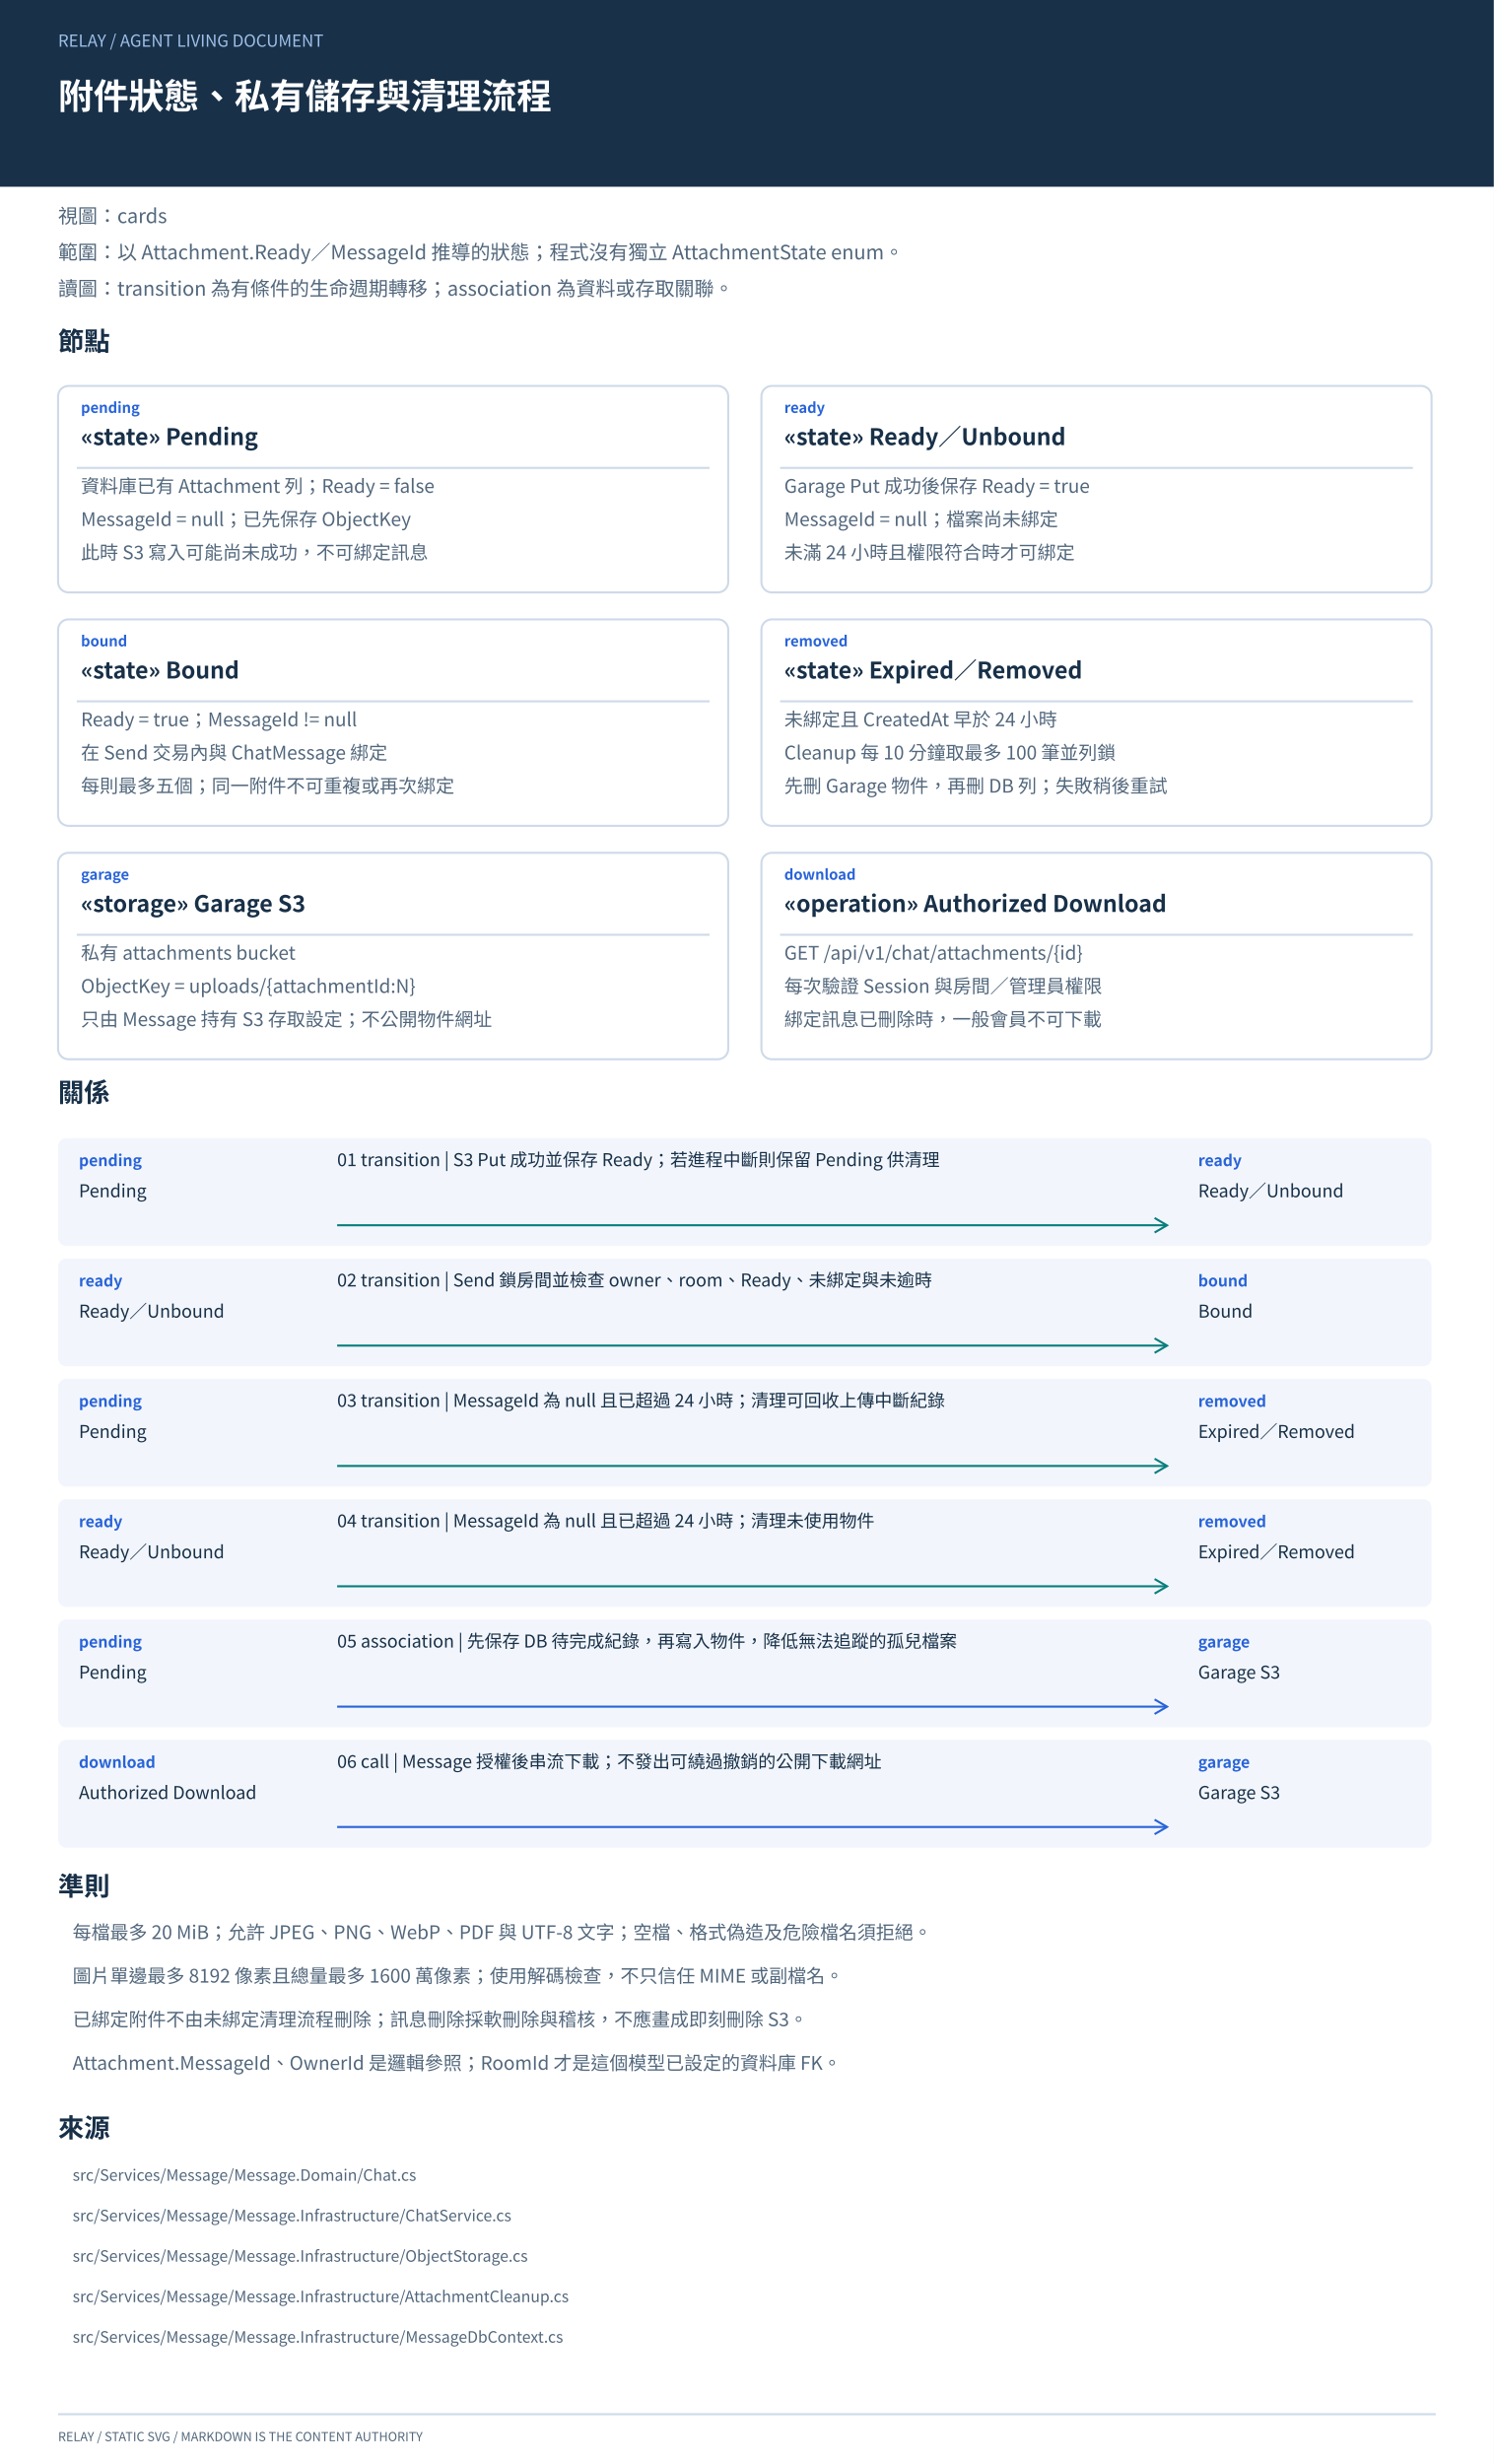
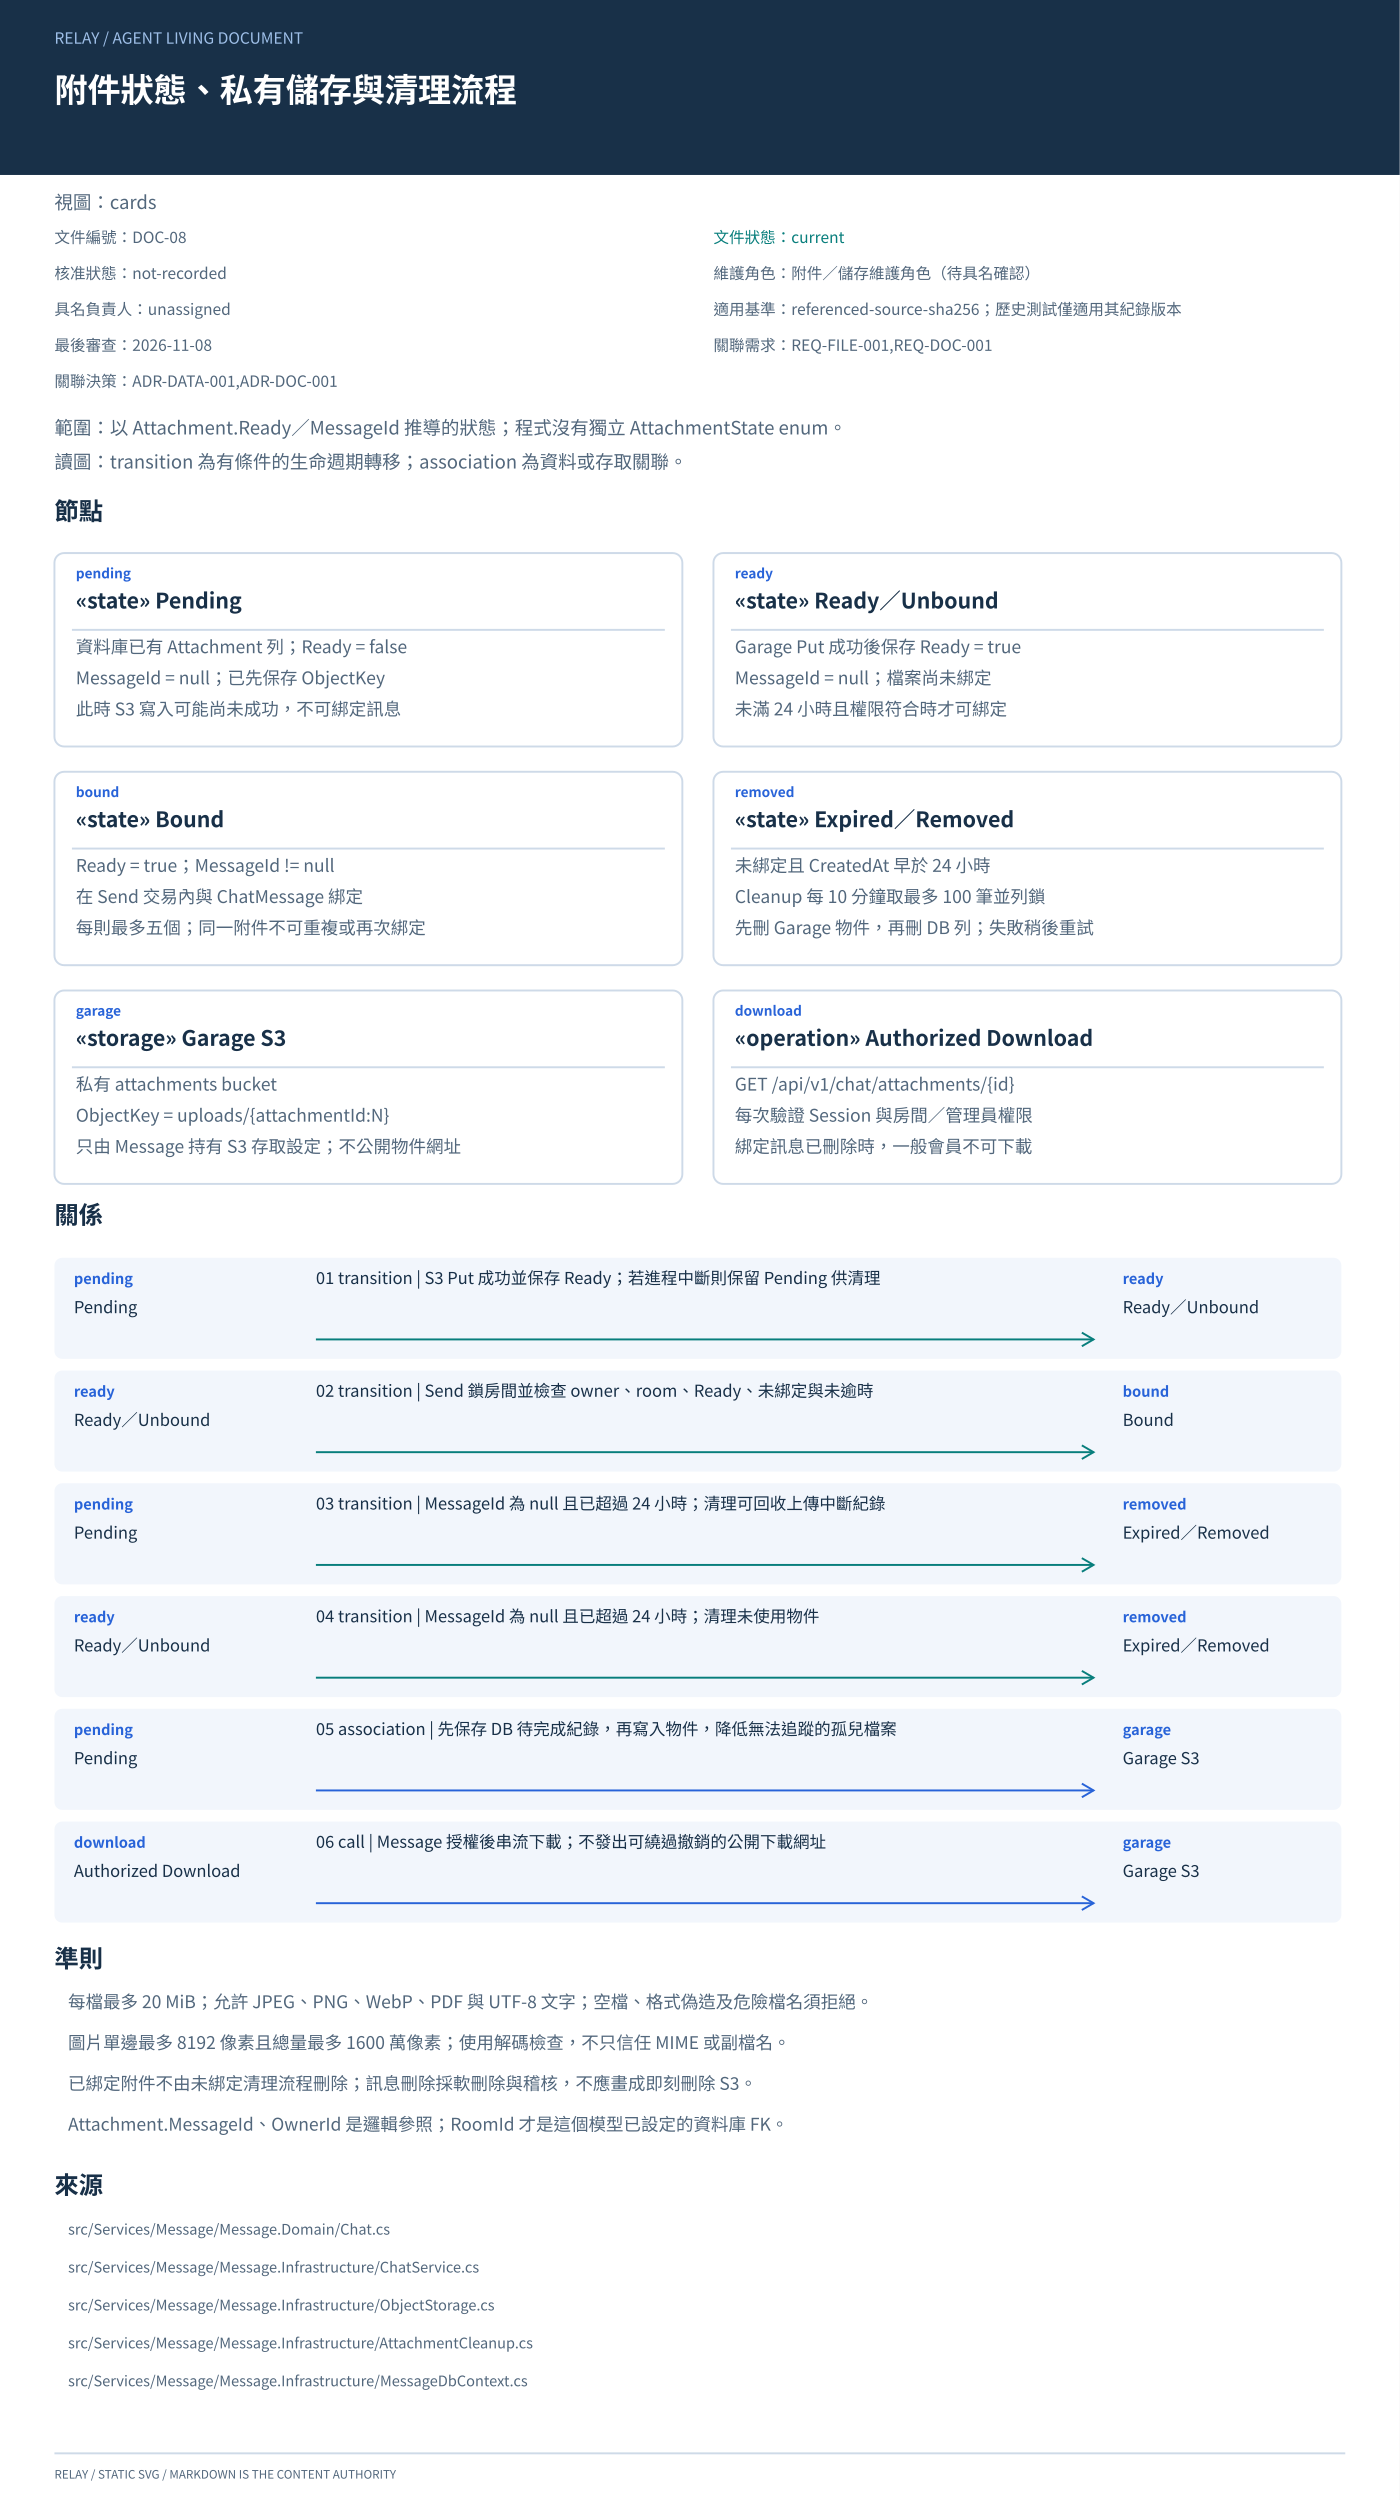
- <svg xmlns="http://www.w3.org/2000/svg" version="1.1" width="1440" height="2375" viewBox="0 0 1440 2375">
+ <svg xmlns="http://www.w3.org/2000/svg" version="1.1" width="1440" height="2572" viewBox="0 0 1440 2572">
  <g id="view" font-family="PingFang TC, Noto Sans CJK TC, Microsoft JhengHei, sans-serif" fill="#183048">
-     <rect x="0" y="0" width="1440" height="2375" fill="#FFFFFF" />
+     <rect x="0" y="0" width="1440" height="2572" fill="#FFFFFF" />
    <rect x="0" y="0" width="1440" height="180" fill="#183048" />
    <text x="56" y="45" font-size="16" fill="#9EBFE8">
      <tspan x="56" y="45">RELAY / AGENT LIVING DOCUMENT</tspan>
    </text>
    <text x="56" y="105" font-size="34" fill="#FFFFFF" font-weight="bold" id="document-title">
      <tspan x="56" y="105">附件狀態、私有儲存與清理流程</tspan>
    </text>
    <g id="intro-3">
      <text x="56" y="215" font-size="19" fill="#52677C">
        <tspan x="56" y="215">視圖：cards</tspan>
      </text>
    </g>
    <g id="intro-4">
-       <text x="56" y="250" font-size="19" fill="#52677C">
-         <tspan x="56" y="250">範圍：以 Attachment.Ready／MessageId 推導的狀態；程式沒有獨立 AttachmentState enum。</tspan>
+       <text x="56" y="250" font-size="16" fill="#52677C">
+         <tspan x="56" y="250">文件編號：DOC-08</tspan>
      </text>
    </g>
    <g id="intro-5">
-       <text x="56" y="285" font-size="19" fill="#52677C">
-         <tspan x="56" y="285">讀圖：transition 為有條件的生命週期轉移；association 為資料或存取關聯。</tspan>
+       <text x="734" y="250" font-size="16" fill="#087E7C">
+         <tspan x="734" y="250">文件狀態：current</tspan>
+       </text>
+     </g>
+     <g id="intro-6">
+       <text x="56" y="287" font-size="16" fill="#52677C">
+         <tspan x="56" y="287">核准狀態：not-recorded</tspan>
+       </text>
+     </g>
+     <g id="intro-7">
+       <text x="734" y="287" font-size="16" fill="#52677C">
+         <tspan x="734" y="287">維護角色：附件／儲存維護角色（待具名確認）</tspan>
+       </text>
+     </g>
+     <g id="intro-8">
+       <text x="56" y="324" font-size="16" fill="#52677C">
+         <tspan x="56" y="324">具名負責人：unassigned</tspan>
+       </text>
+     </g>
+     <g id="intro-9">
+       <text x="734" y="324" font-size="16" fill="#52677C">
+         <tspan x="734" y="324">適用基準：referenced-source-sha256；歷史測試僅適用其紀錄版本</tspan>
+       </text>
+     </g>
+     <g id="intro-10">
+       <text x="56" y="361" font-size="16" fill="#52677C">
+         <tspan x="56" y="361">最後審查：2026-11-08</tspan>
+       </text>
+     </g>
+     <g id="intro-11">
+       <text x="734" y="361" font-size="16" fill="#52677C">
+         <tspan x="734" y="361">關聯需求：REQ-FILE-001,REQ-DOC-001</tspan>
+       </text>
+     </g>
+     <g id="intro-12">
+       <text x="56" y="398" font-size="16" fill="#52677C">
+         <tspan x="56" y="398">關聯決策：ADR-DATA-001,ADR-DOC-001</tspan>
+       </text>
+     </g>
+     <g id="intro-13">
+       <text x="56" y="447" font-size="19" fill="#52677C">
+         <tspan x="56" y="447">範圍：以 Attachment.Ready／MessageId 推導的狀態；程式沒有獨立 AttachmentState enum。</tspan>
+       </text>
+     </g>
+     <g id="intro-14">
+       <text x="56" y="482" font-size="19" fill="#52677C">
+         <tspan x="56" y="482">讀圖：transition 為有條件的生命週期轉移；association 為資料或存取關聯。</tspan>
      </text>
    </g>
    <g id="nodes-heading">
-       <text x="56" y="338" font-size="25" fill="#183048" font-weight="bold">
-         <tspan x="56" y="338">節點</tspan>
+       <text x="56" y="535" font-size="25" fill="#183048" font-weight="bold">
+         <tspan x="56" y="535">節點</tspan>
      </text>
    </g>
    <g id="node-pending">
-       <rect x="56" y="372" width="646" height="199" rx="10" fill="#FFFFFF" stroke="#CEDAE8" stroke-width="2" />
-       <text x="78" y="398" font-size="14" fill="#2863D8" font-weight="bold">
-         <tspan x="78" y="398">pending</tspan>
-       </text>
-       <text x="78" y="429" font-size="22" fill="#183048" font-weight="bold">
-         <tspan x="78" y="429">«state» Pending</tspan>
-       </text>
-       <line x1="74" y1="451" x2="684" y2="451" stroke="#CEDAE8" stroke-width="2" />
-       <text x="78" y="475" font-size="18" fill="#52677C">
-         <tspan x="78" y="475">資料庫已有 Attachment 列；Ready = false</tspan>
-       </text>
-       <text x="78" y="507" font-size="18" fill="#52677C">
-         <tspan x="78" y="507">MessageId = null；已先保存 ObjectKey</tspan>
-       </text>
-       <text x="78" y="539" font-size="18" fill="#52677C">
-         <tspan x="78" y="539">此時 S3 寫入可能尚未成功，不可綁定訊息</tspan>
+       <rect x="56" y="569" width="646" height="199" rx="10" fill="#FFFFFF" stroke="#CEDAE8" stroke-width="2" />
+       <text x="78" y="595" font-size="14" fill="#2863D8" font-weight="bold">
+         <tspan x="78" y="595">pending</tspan>
+       </text>
+       <text x="78" y="626" font-size="22" fill="#183048" font-weight="bold">
+         <tspan x="78" y="626">«state» Pending</tspan>
+       </text>
+       <line x1="74" y1="648" x2="684" y2="648" stroke="#CEDAE8" stroke-width="2" />
+       <text x="78" y="672" font-size="18" fill="#52677C">
+         <tspan x="78" y="672">資料庫已有 Attachment 列；Ready = false</tspan>
+       </text>
+       <text x="78" y="704" font-size="18" fill="#52677C">
+         <tspan x="78" y="704">MessageId = null；已先保存 ObjectKey</tspan>
+       </text>
+       <text x="78" y="736" font-size="18" fill="#52677C">
+         <tspan x="78" y="736">此時 S3 寫入可能尚未成功，不可綁定訊息</tspan>
      </text>
    </g>
    <g id="node-ready">
-       <rect x="734" y="372" width="646" height="199" rx="10" fill="#FFFFFF" stroke="#CEDAE8" stroke-width="2" />
-       <text x="756" y="398" font-size="14" fill="#2863D8" font-weight="bold">
-         <tspan x="756" y="398">ready</tspan>
-       </text>
-       <text x="756" y="429" font-size="22" fill="#183048" font-weight="bold">
-         <tspan x="756" y="429">«state» Ready／Unbound</tspan>
-       </text>
-       <line x1="752" y1="451" x2="1362" y2="451" stroke="#CEDAE8" stroke-width="2" />
-       <text x="756" y="475" font-size="18" fill="#52677C">
-         <tspan x="756" y="475">Garage Put 成功後保存 Ready = true</tspan>
-       </text>
-       <text x="756" y="507" font-size="18" fill="#52677C">
-         <tspan x="756" y="507">MessageId = null；檔案尚未綁定</tspan>
-       </text>
-       <text x="756" y="539" font-size="18" fill="#52677C">
-         <tspan x="756" y="539">未滿 24 小時且權限符合時才可綁定</tspan>
+       <rect x="734" y="569" width="646" height="199" rx="10" fill="#FFFFFF" stroke="#CEDAE8" stroke-width="2" />
+       <text x="756" y="595" font-size="14" fill="#2863D8" font-weight="bold">
+         <tspan x="756" y="595">ready</tspan>
+       </text>
+       <text x="756" y="626" font-size="22" fill="#183048" font-weight="bold">
+         <tspan x="756" y="626">«state» Ready／Unbound</tspan>
+       </text>
+       <line x1="752" y1="648" x2="1362" y2="648" stroke="#CEDAE8" stroke-width="2" />
+       <text x="756" y="672" font-size="18" fill="#52677C">
+         <tspan x="756" y="672">Garage Put 成功後保存 Ready = true</tspan>
+       </text>
+       <text x="756" y="704" font-size="18" fill="#52677C">
+         <tspan x="756" y="704">MessageId = null；檔案尚未綁定</tspan>
+       </text>
+       <text x="756" y="736" font-size="18" fill="#52677C">
+         <tspan x="756" y="736">未滿 24 小時且權限符合時才可綁定</tspan>
      </text>
    </g>
    <g id="node-bound">
-       <rect x="56" y="597" width="646" height="199" rx="10" fill="#FFFFFF" stroke="#CEDAE8" stroke-width="2" />
-       <text x="78" y="623" font-size="14" fill="#2863D8" font-weight="bold">
-         <tspan x="78" y="623">bound</tspan>
-       </text>
-       <text x="78" y="654" font-size="22" fill="#183048" font-weight="bold">
-         <tspan x="78" y="654">«state» Bound</tspan>
-       </text>
-       <line x1="74" y1="676" x2="684" y2="676" stroke="#CEDAE8" stroke-width="2" />
-       <text x="78" y="700" font-size="18" fill="#52677C">
-         <tspan x="78" y="700">Ready = true；MessageId != null</tspan>
-       </text>
-       <text x="78" y="732" font-size="18" fill="#52677C">
-         <tspan x="78" y="732">在 Send 交易內與 ChatMessage 綁定</tspan>
-       </text>
-       <text x="78" y="764" font-size="18" fill="#52677C">
-         <tspan x="78" y="764">每則最多五個；同一附件不可重複或再次綁定</tspan>
+       <rect x="56" y="794" width="646" height="199" rx="10" fill="#FFFFFF" stroke="#CEDAE8" stroke-width="2" />
+       <text x="78" y="820" font-size="14" fill="#2863D8" font-weight="bold">
+         <tspan x="78" y="820">bound</tspan>
+       </text>
+       <text x="78" y="851" font-size="22" fill="#183048" font-weight="bold">
+         <tspan x="78" y="851">«state» Bound</tspan>
+       </text>
+       <line x1="74" y1="873" x2="684" y2="873" stroke="#CEDAE8" stroke-width="2" />
+       <text x="78" y="897" font-size="18" fill="#52677C">
+         <tspan x="78" y="897">Ready = true；MessageId != null</tspan>
+       </text>
+       <text x="78" y="929" font-size="18" fill="#52677C">
+         <tspan x="78" y="929">在 Send 交易內與 ChatMessage 綁定</tspan>
+       </text>
+       <text x="78" y="961" font-size="18" fill="#52677C">
+         <tspan x="78" y="961">每則最多五個；同一附件不可重複或再次綁定</tspan>
      </text>
    </g>
    <g id="node-removed">
-       <rect x="734" y="597" width="646" height="199" rx="10" fill="#FFFFFF" stroke="#CEDAE8" stroke-width="2" />
-       <text x="756" y="623" font-size="14" fill="#2863D8" font-weight="bold">
-         <tspan x="756" y="623">removed</tspan>
-       </text>
-       <text x="756" y="654" font-size="22" fill="#183048" font-weight="bold">
-         <tspan x="756" y="654">«state» Expired／Removed</tspan>
-       </text>
-       <line x1="752" y1="676" x2="1362" y2="676" stroke="#CEDAE8" stroke-width="2" />
-       <text x="756" y="700" font-size="18" fill="#52677C">
-         <tspan x="756" y="700">未綁定且 CreatedAt 早於 24 小時</tspan>
-       </text>
-       <text x="756" y="732" font-size="18" fill="#52677C">
-         <tspan x="756" y="732">Cleanup 每 10 分鐘取最多 100 筆並列鎖</tspan>
-       </text>
-       <text x="756" y="764" font-size="18" fill="#52677C">
-         <tspan x="756" y="764">先刪 Garage 物件，再刪 DB 列；失敗稍後重試</tspan>
+       <rect x="734" y="794" width="646" height="199" rx="10" fill="#FFFFFF" stroke="#CEDAE8" stroke-width="2" />
+       <text x="756" y="820" font-size="14" fill="#2863D8" font-weight="bold">
+         <tspan x="756" y="820">removed</tspan>
+       </text>
+       <text x="756" y="851" font-size="22" fill="#183048" font-weight="bold">
+         <tspan x="756" y="851">«state» Expired／Removed</tspan>
+       </text>
+       <line x1="752" y1="873" x2="1362" y2="873" stroke="#CEDAE8" stroke-width="2" />
+       <text x="756" y="897" font-size="18" fill="#52677C">
+         <tspan x="756" y="897">未綁定且 CreatedAt 早於 24 小時</tspan>
+       </text>
+       <text x="756" y="929" font-size="18" fill="#52677C">
+         <tspan x="756" y="929">Cleanup 每 10 分鐘取最多 100 筆並列鎖</tspan>
+       </text>
+       <text x="756" y="961" font-size="18" fill="#52677C">
+         <tspan x="756" y="961">先刪 Garage 物件，再刪 DB 列；失敗稍後重試</tspan>
      </text>
    </g>
    <g id="node-garage">
-       <rect x="56" y="822" width="646" height="199" rx="10" fill="#FFFFFF" stroke="#CEDAE8" stroke-width="2" />
-       <text x="78" y="848" font-size="14" fill="#2863D8" font-weight="bold">
-         <tspan x="78" y="848">garage</tspan>
-       </text>
-       <text x="78" y="879" font-size="22" fill="#183048" font-weight="bold">
-         <tspan x="78" y="879">«storage» Garage S3</tspan>
-       </text>
-       <line x1="74" y1="901" x2="684" y2="901" stroke="#CEDAE8" stroke-width="2" />
-       <text x="78" y="925" font-size="18" fill="#52677C">
-         <tspan x="78" y="925">私有 attachments bucket</tspan>
-       </text>
-       <text x="78" y="957" font-size="18" fill="#52677C">
-         <tspan x="78" y="957">ObjectKey = uploads/{attachmentId:N}</tspan>
-       </text>
-       <text x="78" y="989" font-size="18" fill="#52677C">
-         <tspan x="78" y="989">只由 Message 持有 S3 存取設定；不公開物件網址</tspan>
+       <rect x="56" y="1019" width="646" height="199" rx="10" fill="#FFFFFF" stroke="#CEDAE8" stroke-width="2" />
+       <text x="78" y="1045" font-size="14" fill="#2863D8" font-weight="bold">
+         <tspan x="78" y="1045">garage</tspan>
+       </text>
+       <text x="78" y="1076" font-size="22" fill="#183048" font-weight="bold">
+         <tspan x="78" y="1076">«storage» Garage S3</tspan>
+       </text>
+       <line x1="74" y1="1098" x2="684" y2="1098" stroke="#CEDAE8" stroke-width="2" />
+       <text x="78" y="1122" font-size="18" fill="#52677C">
+         <tspan x="78" y="1122">私有 attachments bucket</tspan>
+       </text>
+       <text x="78" y="1154" font-size="18" fill="#52677C">
+         <tspan x="78" y="1154">ObjectKey = uploads/{attachmentId:N}</tspan>
+       </text>
+       <text x="78" y="1186" font-size="18" fill="#52677C">
+         <tspan x="78" y="1186">只由 Message 持有 S3 存取設定；不公開物件網址</tspan>
      </text>
    </g>
    <g id="node-download">
-       <rect x="734" y="822" width="646" height="199" rx="10" fill="#FFFFFF" stroke="#CEDAE8" stroke-width="2" />
-       <text x="756" y="848" font-size="14" fill="#2863D8" font-weight="bold">
-         <tspan x="756" y="848">download</tspan>
-       </text>
-       <text x="756" y="879" font-size="22" fill="#183048" font-weight="bold">
-         <tspan x="756" y="879">«operation» Authorized Download</tspan>
-       </text>
-       <line x1="752" y1="901" x2="1362" y2="901" stroke="#CEDAE8" stroke-width="2" />
-       <text x="756" y="925" font-size="18" fill="#52677C">
-         <tspan x="756" y="925">GET /api/v1/chat/attachments/{id}</tspan>
-       </text>
-       <text x="756" y="957" font-size="18" fill="#52677C">
-         <tspan x="756" y="957">每次驗證 Session 與房間／管理員權限</tspan>
-       </text>
-       <text x="756" y="989" font-size="18" fill="#52677C">
-         <tspan x="756" y="989">綁定訊息已刪除時，一般會員不可下載</tspan>
+       <rect x="734" y="1019" width="646" height="199" rx="10" fill="#FFFFFF" stroke="#CEDAE8" stroke-width="2" />
+       <text x="756" y="1045" font-size="14" fill="#2863D8" font-weight="bold">
+         <tspan x="756" y="1045">download</tspan>
+       </text>
+       <text x="756" y="1076" font-size="22" fill="#183048" font-weight="bold">
+         <tspan x="756" y="1076">«operation» Authorized Download</tspan>
+       </text>
+       <line x1="752" y1="1098" x2="1362" y2="1098" stroke="#CEDAE8" stroke-width="2" />
+       <text x="756" y="1122" font-size="18" fill="#52677C">
+         <tspan x="756" y="1122">GET /api/v1/chat/attachments/{id}</tspan>
+       </text>
+       <text x="756" y="1154" font-size="18" fill="#52677C">
+         <tspan x="756" y="1154">每次驗證 Session 與房間／管理員權限</tspan>
+       </text>
+       <text x="756" y="1186" font-size="18" fill="#52677C">
+         <tspan x="756" y="1186">綁定訊息已刪除時，一般會員不可下載</tspan>
      </text>
    </g>
    <g id="edges-heading">
-       <text x="56" y="1062" font-size="25" fill="#183048" font-weight="bold">
-         <tspan x="56" y="1062">關係</tspan>
+       <text x="56" y="1259" font-size="25" fill="#183048" font-weight="bold">
+         <tspan x="56" y="1259">關係</tspan>
      </text>
    </g>
    <g id="edge-1">
-       <rect x="56" y="1097" width="1324" height="104" rx="8" fill="#F2F6FC" />
-       <text x="76" y="1124" font-size="15" fill="#2863D8" font-weight="bold">
-         <tspan x="76" y="1124">pending</tspan>
-       </text>
-       <text x="76" y="1154" font-size="17" fill="#183048">
-         <tspan x="76" y="1154">Pending</tspan>
-       </text>
-       <text x="1155" y="1124" font-size="15" fill="#2863D8" font-weight="bold">
-         <tspan x="1155" y="1124">ready</tspan>
-       </text>
-       <text x="1155" y="1154" font-size="17" fill="#183048">
-         <tspan x="1155" y="1154">Ready／Unbound</tspan>
-       </text>
-       <text x="325" y="1124" font-size="17" fill="#183048">
-         <tspan x="325" y="1124">01 transition | S3 Put 成功並保存 Ready；若進程中斷則保留 Pending 供清理</tspan>
-       </text>
-       <line x1="325" y1="1181" x2="1125" y2="1181" stroke="#087E7C" stroke-width="2" />
-       <polyline points="1113,1174 1125,1181 1113,1188" fill="none" stroke="#087E7C" stroke-width="2" />
+       <rect x="56" y="1294" width="1324" height="104" rx="8" fill="#F2F6FC" />
+       <text x="76" y="1321" font-size="15" fill="#2863D8" font-weight="bold">
+         <tspan x="76" y="1321">pending</tspan>
+       </text>
+       <text x="76" y="1351" font-size="17" fill="#183048">
+         <tspan x="76" y="1351">Pending</tspan>
+       </text>
+       <text x="1155" y="1321" font-size="15" fill="#2863D8" font-weight="bold">
+         <tspan x="1155" y="1321">ready</tspan>
+       </text>
+       <text x="1155" y="1351" font-size="17" fill="#183048">
+         <tspan x="1155" y="1351">Ready／Unbound</tspan>
+       </text>
+       <text x="325" y="1321" font-size="17" fill="#183048">
+         <tspan x="325" y="1321">01 transition | S3 Put 成功並保存 Ready；若進程中斷則保留 Pending 供清理</tspan>
+       </text>
+       <line x1="325" y1="1378" x2="1125" y2="1378" stroke="#087E7C" stroke-width="2" />
+       <polyline points="1113,1371 1125,1378 1113,1385" fill="none" stroke="#087E7C" stroke-width="2" />
    </g>
    <g id="edge-2">
-       <rect x="56" y="1213" width="1324" height="104" rx="8" fill="#F2F6FC" />
-       <text x="76" y="1240" font-size="15" fill="#2863D8" font-weight="bold">
-         <tspan x="76" y="1240">ready</tspan>
-       </text>
-       <text x="76" y="1270" font-size="17" fill="#183048">
-         <tspan x="76" y="1270">Ready／Unbound</tspan>
-       </text>
-       <text x="1155" y="1240" font-size="15" fill="#2863D8" font-weight="bold">
-         <tspan x="1155" y="1240">bound</tspan>
-       </text>
-       <text x="1155" y="1270" font-size="17" fill="#183048">
-         <tspan x="1155" y="1270">Bound</tspan>
-       </text>
-       <text x="325" y="1240" font-size="17" fill="#183048">
-         <tspan x="325" y="1240">02 transition | Send 鎖房間並檢查 owner、room、Ready、未綁定與未逾時</tspan>
-       </text>
-       <line x1="325" y1="1297" x2="1125" y2="1297" stroke="#087E7C" stroke-width="2" />
-       <polyline points="1113,1290 1125,1297 1113,1304" fill="none" stroke="#087E7C" stroke-width="2" />
+       <rect x="56" y="1410" width="1324" height="104" rx="8" fill="#F2F6FC" />
+       <text x="76" y="1437" font-size="15" fill="#2863D8" font-weight="bold">
+         <tspan x="76" y="1437">ready</tspan>
+       </text>
+       <text x="76" y="1467" font-size="17" fill="#183048">
+         <tspan x="76" y="1467">Ready／Unbound</tspan>
+       </text>
+       <text x="1155" y="1437" font-size="15" fill="#2863D8" font-weight="bold">
+         <tspan x="1155" y="1437">bound</tspan>
+       </text>
+       <text x="1155" y="1467" font-size="17" fill="#183048">
+         <tspan x="1155" y="1467">Bound</tspan>
+       </text>
+       <text x="325" y="1437" font-size="17" fill="#183048">
+         <tspan x="325" y="1437">02 transition | Send 鎖房間並檢查 owner、room、Ready、未綁定與未逾時</tspan>
+       </text>
+       <line x1="325" y1="1494" x2="1125" y2="1494" stroke="#087E7C" stroke-width="2" />
+       <polyline points="1113,1487 1125,1494 1113,1501" fill="none" stroke="#087E7C" stroke-width="2" />
    </g>
    <g id="edge-3">
-       <rect x="56" y="1329" width="1324" height="104" rx="8" fill="#F2F6FC" />
-       <text x="76" y="1356" font-size="15" fill="#2863D8" font-weight="bold">
-         <tspan x="76" y="1356">pending</tspan>
-       </text>
-       <text x="76" y="1386" font-size="17" fill="#183048">
-         <tspan x="76" y="1386">Pending</tspan>
-       </text>
-       <text x="1155" y="1356" font-size="15" fill="#2863D8" font-weight="bold">
-         <tspan x="1155" y="1356">removed</tspan>
-       </text>
-       <text x="1155" y="1386" font-size="17" fill="#183048">
-         <tspan x="1155" y="1386">Expired／Removed</tspan>
-       </text>
-       <text x="325" y="1356" font-size="17" fill="#183048">
-         <tspan x="325" y="1356">03 transition | MessageId 為 null 且已超過 24 小時；清理可回收上傳中斷紀錄</tspan>
-       </text>
-       <line x1="325" y1="1413" x2="1125" y2="1413" stroke="#087E7C" stroke-width="2" />
-       <polyline points="1113,1406 1125,1413 1113,1420" fill="none" stroke="#087E7C" stroke-width="2" />
+       <rect x="56" y="1526" width="1324" height="104" rx="8" fill="#F2F6FC" />
+       <text x="76" y="1553" font-size="15" fill="#2863D8" font-weight="bold">
+         <tspan x="76" y="1553">pending</tspan>
+       </text>
+       <text x="76" y="1583" font-size="17" fill="#183048">
+         <tspan x="76" y="1583">Pending</tspan>
+       </text>
+       <text x="1155" y="1553" font-size="15" fill="#2863D8" font-weight="bold">
+         <tspan x="1155" y="1553">removed</tspan>
+       </text>
+       <text x="1155" y="1583" font-size="17" fill="#183048">
+         <tspan x="1155" y="1583">Expired／Removed</tspan>
+       </text>
+       <text x="325" y="1553" font-size="17" fill="#183048">
+         <tspan x="325" y="1553">03 transition | MessageId 為 null 且已超過 24 小時；清理可回收上傳中斷紀錄</tspan>
+       </text>
+       <line x1="325" y1="1610" x2="1125" y2="1610" stroke="#087E7C" stroke-width="2" />
+       <polyline points="1113,1603 1125,1610 1113,1617" fill="none" stroke="#087E7C" stroke-width="2" />
    </g>
    <g id="edge-4">
-       <rect x="56" y="1445" width="1324" height="104" rx="8" fill="#F2F6FC" />
-       <text x="76" y="1472" font-size="15" fill="#2863D8" font-weight="bold">
-         <tspan x="76" y="1472">ready</tspan>
-       </text>
-       <text x="76" y="1502" font-size="17" fill="#183048">
-         <tspan x="76" y="1502">Ready／Unbound</tspan>
-       </text>
-       <text x="1155" y="1472" font-size="15" fill="#2863D8" font-weight="bold">
-         <tspan x="1155" y="1472">removed</tspan>
-       </text>
-       <text x="1155" y="1502" font-size="17" fill="#183048">
-         <tspan x="1155" y="1502">Expired／Removed</tspan>
-       </text>
-       <text x="325" y="1472" font-size="17" fill="#183048">
-         <tspan x="325" y="1472">04 transition | MessageId 為 null 且已超過 24 小時；清理未使用物件</tspan>
-       </text>
-       <line x1="325" y1="1529" x2="1125" y2="1529" stroke="#087E7C" stroke-width="2" />
-       <polyline points="1113,1522 1125,1529 1113,1536" fill="none" stroke="#087E7C" stroke-width="2" />
+       <rect x="56" y="1642" width="1324" height="104" rx="8" fill="#F2F6FC" />
+       <text x="76" y="1669" font-size="15" fill="#2863D8" font-weight="bold">
+         <tspan x="76" y="1669">ready</tspan>
+       </text>
+       <text x="76" y="1699" font-size="17" fill="#183048">
+         <tspan x="76" y="1699">Ready／Unbound</tspan>
+       </text>
+       <text x="1155" y="1669" font-size="15" fill="#2863D8" font-weight="bold">
+         <tspan x="1155" y="1669">removed</tspan>
+       </text>
+       <text x="1155" y="1699" font-size="17" fill="#183048">
+         <tspan x="1155" y="1699">Expired／Removed</tspan>
+       </text>
+       <text x="325" y="1669" font-size="17" fill="#183048">
+         <tspan x="325" y="1669">04 transition | MessageId 為 null 且已超過 24 小時；清理未使用物件</tspan>
+       </text>
+       <line x1="325" y1="1726" x2="1125" y2="1726" stroke="#087E7C" stroke-width="2" />
+       <polyline points="1113,1719 1125,1726 1113,1733" fill="none" stroke="#087E7C" stroke-width="2" />
    </g>
    <g id="edge-5">
-       <rect x="56" y="1561" width="1324" height="104" rx="8" fill="#F2F6FC" />
-       <text x="76" y="1588" font-size="15" fill="#2863D8" font-weight="bold">
-         <tspan x="76" y="1588">pending</tspan>
-       </text>
-       <text x="76" y="1618" font-size="17" fill="#183048">
-         <tspan x="76" y="1618">Pending</tspan>
-       </text>
-       <text x="1155" y="1588" font-size="15" fill="#2863D8" font-weight="bold">
-         <tspan x="1155" y="1588">garage</tspan>
-       </text>
-       <text x="1155" y="1618" font-size="17" fill="#183048">
-         <tspan x="1155" y="1618">Garage S3</tspan>
-       </text>
-       <text x="325" y="1588" font-size="17" fill="#183048">
-         <tspan x="325" y="1588">05 association | 先保存 DB 待完成紀錄，再寫入物件，降低無法追蹤的孤兒檔案</tspan>
-       </text>
-       <line x1="325" y1="1645" x2="1125" y2="1645" stroke="#2863D8" stroke-width="2" />
-       <polyline points="1113,1638 1125,1645 1113,1652" fill="none" stroke="#2863D8" stroke-width="2" />
+       <rect x="56" y="1758" width="1324" height="104" rx="8" fill="#F2F6FC" />
+       <text x="76" y="1785" font-size="15" fill="#2863D8" font-weight="bold">
+         <tspan x="76" y="1785">pending</tspan>
+       </text>
+       <text x="76" y="1815" font-size="17" fill="#183048">
+         <tspan x="76" y="1815">Pending</tspan>
+       </text>
+       <text x="1155" y="1785" font-size="15" fill="#2863D8" font-weight="bold">
+         <tspan x="1155" y="1785">garage</tspan>
+       </text>
+       <text x="1155" y="1815" font-size="17" fill="#183048">
+         <tspan x="1155" y="1815">Garage S3</tspan>
+       </text>
+       <text x="325" y="1785" font-size="17" fill="#183048">
+         <tspan x="325" y="1785">05 association | 先保存 DB 待完成紀錄，再寫入物件，降低無法追蹤的孤兒檔案</tspan>
+       </text>
+       <line x1="325" y1="1842" x2="1125" y2="1842" stroke="#2863D8" stroke-width="2" />
+       <polyline points="1113,1835 1125,1842 1113,1849" fill="none" stroke="#2863D8" stroke-width="2" />
    </g>
    <g id="edge-6">
-       <rect x="56" y="1677" width="1324" height="104" rx="8" fill="#F2F6FC" />
-       <text x="76" y="1704" font-size="15" fill="#2863D8" font-weight="bold">
-         <tspan x="76" y="1704">download</tspan>
-       </text>
-       <text x="76" y="1734" font-size="17" fill="#183048">
-         <tspan x="76" y="1734">Authorized Download</tspan>
-       </text>
-       <text x="1155" y="1704" font-size="15" fill="#2863D8" font-weight="bold">
-         <tspan x="1155" y="1704">garage</tspan>
-       </text>
-       <text x="1155" y="1734" font-size="17" fill="#183048">
-         <tspan x="1155" y="1734">Garage S3</tspan>
-       </text>
-       <text x="325" y="1704" font-size="17" fill="#183048">
-         <tspan x="325" y="1704">06 call | Message 授權後串流下載；不發出可繞過撤銷的公開下載網址</tspan>
-       </text>
-       <line x1="325" y1="1761" x2="1125" y2="1761" stroke="#2863D8" stroke-width="2" />
-       <polyline points="1113,1754 1125,1761 1113,1768" fill="none" stroke="#2863D8" stroke-width="2" />
-     </g>
-     <g id="section-54">
-       <text x="56" y="1827" font-size="25" fill="#183048" font-weight="bold">
-         <tspan x="56" y="1827">準則</tspan>
-       </text>
-     </g>
-     <g id="line-56">
-       <text x="70" y="1869" font-size="18" fill="#52677C">
-         <tspan x="70" y="1869">每檔最多 20 MiB；允許 JPEG、PNG、WebP、PDF 與 UTF-8 文字；空檔、格式偽造及危險檔名須拒絕。</tspan>
-       </text>
-     </g>
-     <g id="line-57">
-       <text x="70" y="1911" font-size="18" fill="#52677C">
-         <tspan x="70" y="1911">圖片單邊最多 8192 像素且總量最多 1600 萬像素；使用解碼檢查，不只信任 MIME 或副檔名。</tspan>
-       </text>
-     </g>
-     <g id="line-58">
-       <text x="70" y="1953" font-size="18" fill="#52677C">
-         <tspan x="70" y="1953">已綁定附件不由未綁定清理流程刪除；訊息刪除採軟刪除與稽核，不應畫成即刻刪除 S3。</tspan>
-       </text>
-     </g>
-     <g id="line-59">
-       <text x="70" y="1995" font-size="18" fill="#52677C">
-         <tspan x="70" y="1995">Attachment.MessageId、OwnerId 是邏輯參照；RoomId 才是這個模型已設定的資料庫 FK。</tspan>
-       </text>
-     </g>
-     <g id="section-61">
-       <text x="56" y="2060" font-size="25" fill="#183048" font-weight="bold">
-         <tspan x="56" y="2060">來源</tspan>
-       </text>
-     </g>
-     <g id="line-63">
-       <text x="70" y="2102" font-size="15" fill="#52677C">
-         <tspan x="70" y="2102">src/Services/Message/Message.Domain/Chat.cs</tspan>
-       </text>
-     </g>
-     <g id="line-64">
-       <text x="70" y="2141" font-size="15" fill="#52677C">
-         <tspan x="70" y="2141">src/Services/Message/Message.Infrastructure/ChatService.cs</tspan>
+       <rect x="56" y="1874" width="1324" height="104" rx="8" fill="#F2F6FC" />
+       <text x="76" y="1901" font-size="15" fill="#2863D8" font-weight="bold">
+         <tspan x="76" y="1901">download</tspan>
+       </text>
+       <text x="76" y="1931" font-size="17" fill="#183048">
+         <tspan x="76" y="1931">Authorized Download</tspan>
+       </text>
+       <text x="1155" y="1901" font-size="15" fill="#2863D8" font-weight="bold">
+         <tspan x="1155" y="1901">garage</tspan>
+       </text>
+       <text x="1155" y="1931" font-size="17" fill="#183048">
+         <tspan x="1155" y="1931">Garage S3</tspan>
+       </text>
+       <text x="325" y="1901" font-size="17" fill="#183048">
+         <tspan x="325" y="1901">06 call | Message 授權後串流下載；不發出可繞過撤銷的公開下載網址</tspan>
+       </text>
+       <line x1="325" y1="1958" x2="1125" y2="1958" stroke="#2863D8" stroke-width="2" />
+       <polyline points="1113,1951 1125,1958 1113,1965" fill="none" stroke="#2863D8" stroke-width="2" />
+     </g>
+     <g id="section-63">
+       <text x="56" y="2024" font-size="25" fill="#183048" font-weight="bold">
+         <tspan x="56" y="2024">準則</tspan>
      </text>
    </g>
    <g id="line-65">
-       <text x="70" y="2180" font-size="15" fill="#52677C">
-         <tspan x="70" y="2180">src/Services/Message/Message.Infrastructure/ObjectStorage.cs</tspan>
+       <text x="70" y="2066" font-size="18" fill="#52677C">
+         <tspan x="70" y="2066">每檔最多 20 MiB；允許 JPEG、PNG、WebP、PDF 與 UTF-8 文字；空檔、格式偽造及危險檔名須拒絕。</tspan>
      </text>
    </g>
    <g id="line-66">
-       <text x="70" y="2219" font-size="15" fill="#52677C">
-         <tspan x="70" y="2219">src/Services/Message/Message.Infrastructure/AttachmentCleanup.cs</tspan>
+       <text x="70" y="2108" font-size="18" fill="#52677C">
+         <tspan x="70" y="2108">圖片單邊最多 8192 像素且總量最多 1600 萬像素；使用解碼檢查，不只信任 MIME 或副檔名。</tspan>
      </text>
    </g>
    <g id="line-67">
-       <text x="70" y="2258" font-size="15" fill="#52677C">
-         <tspan x="70" y="2258">src/Services/Message/Message.Infrastructure/MessageDbContext.cs</tspan>
-       </text>
-     </g>
-     <line x1="56" y1="2327" x2="1384" y2="2327" stroke="#CEDAE8" stroke-width="2" />
-     <text x="56" y="2353" font-size="12" fill="#52677C">
-       <tspan x="56" y="2353">RELAY / STATIC SVG / MARKDOWN IS THE CONTENT AUTHORITY</tspan>
+       <text x="70" y="2150" font-size="18" fill="#52677C">
+         <tspan x="70" y="2150">已綁定附件不由未綁定清理流程刪除；訊息刪除採軟刪除與稽核，不應畫成即刻刪除 S3。</tspan>
+       </text>
+     </g>
+     <g id="line-68">
+       <text x="70" y="2192" font-size="18" fill="#52677C">
+         <tspan x="70" y="2192">Attachment.MessageId、OwnerId 是邏輯參照；RoomId 才是這個模型已設定的資料庫 FK。</tspan>
+       </text>
+     </g>
+     <g id="section-70">
+       <text x="56" y="2257" font-size="25" fill="#183048" font-weight="bold">
+         <tspan x="56" y="2257">來源</tspan>
+       </text>
+     </g>
+     <g id="line-72">
+       <text x="70" y="2299" font-size="15" fill="#52677C">
+         <tspan x="70" y="2299">src/Services/Message/Message.Domain/Chat.cs</tspan>
+       </text>
+     </g>
+     <g id="line-73">
+       <text x="70" y="2338" font-size="15" fill="#52677C">
+         <tspan x="70" y="2338">src/Services/Message/Message.Infrastructure/ChatService.cs</tspan>
+       </text>
+     </g>
+     <g id="line-74">
+       <text x="70" y="2377" font-size="15" fill="#52677C">
+         <tspan x="70" y="2377">src/Services/Message/Message.Infrastructure/ObjectStorage.cs</tspan>
+       </text>
+     </g>
+     <g id="line-75">
+       <text x="70" y="2416" font-size="15" fill="#52677C">
+         <tspan x="70" y="2416">src/Services/Message/Message.Infrastructure/AttachmentCleanup.cs</tspan>
+       </text>
+     </g>
+     <g id="line-76">
+       <text x="70" y="2455" font-size="15" fill="#52677C">
+         <tspan x="70" y="2455">src/Services/Message/Message.Infrastructure/MessageDbContext.cs</tspan>
+       </text>
+     </g>
+     <line x1="56" y1="2524" x2="1384" y2="2524" stroke="#CEDAE8" stroke-width="2" />
+     <text x="56" y="2550" font-size="12" fill="#52677C">
+       <tspan x="56" y="2550">RELAY / STATIC SVG / MARKDOWN IS THE CONTENT AUTHORITY</tspan>
    </text>
  </g>
</svg>
